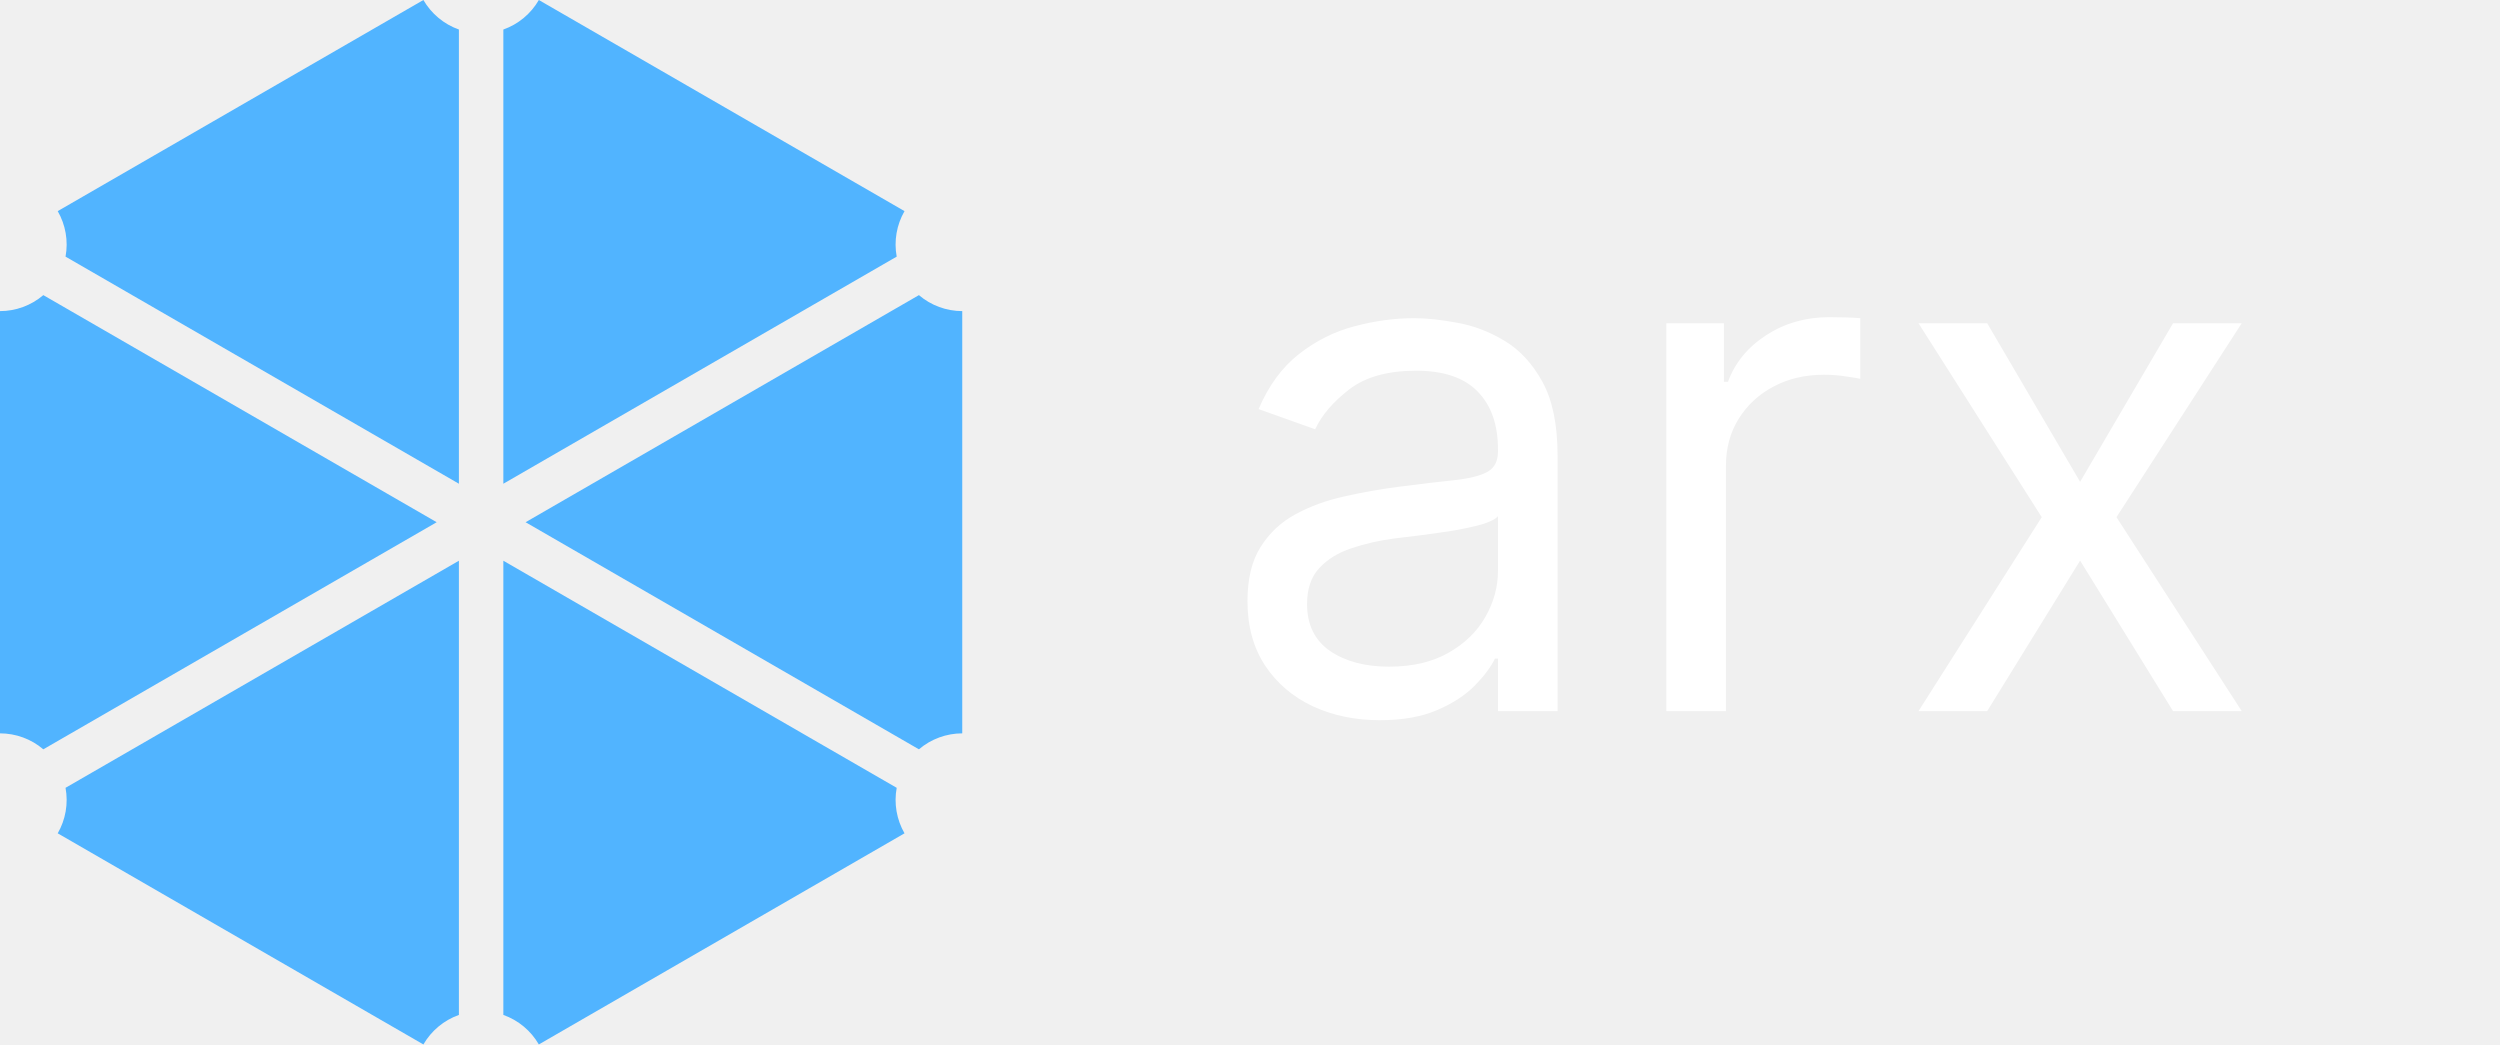
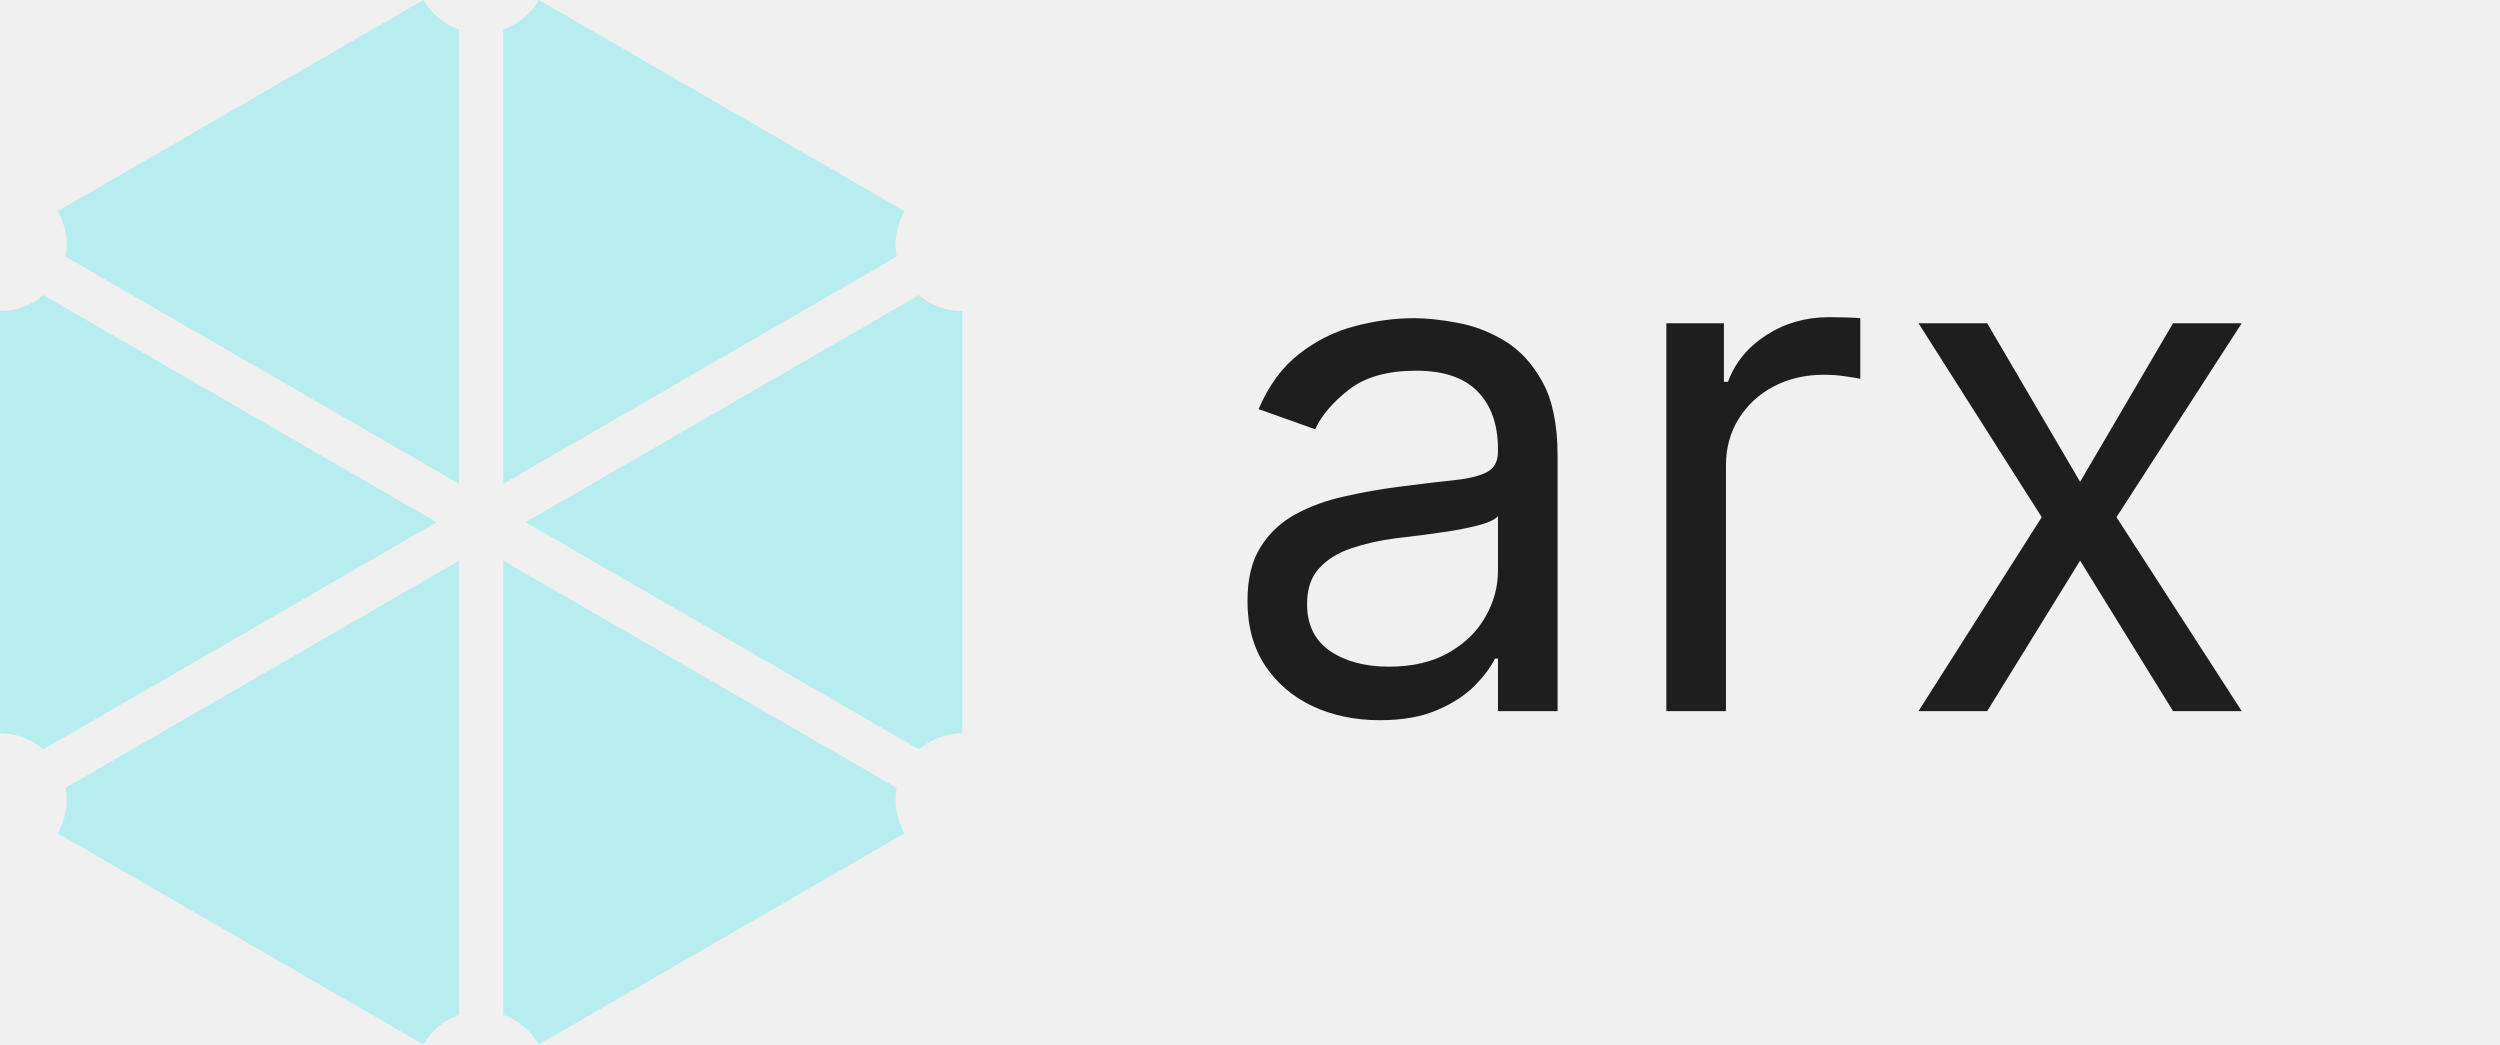
<svg xmlns="http://www.w3.org/2000/svg" width="225" height="94" viewBox="0 0 225 94" fill="none">
-   <path d="M124.182 64.818C121.97 64.818 119.962 64.401 118.159 63.568C116.356 62.72 114.924 61.5 113.864 59.909C112.803 58.303 112.273 56.364 112.273 54.091C112.273 52.091 112.667 50.47 113.455 49.227C114.242 47.97 115.295 46.985 116.614 46.273C117.932 45.561 119.386 45.03 120.977 44.682C122.583 44.318 124.197 44.03 125.818 43.818C127.939 43.545 129.659 43.341 130.977 43.205C132.311 43.053 133.28 42.803 133.886 42.455C134.508 42.106 134.818 41.5 134.818 40.636V40.455C134.818 38.212 134.205 36.47 132.977 35.227C131.765 33.985 129.924 33.364 127.455 33.364C124.894 33.364 122.886 33.924 121.432 35.045C119.977 36.167 118.955 37.364 118.364 38.636L113.273 36.818C114.182 34.697 115.394 33.045 116.909 31.864C118.439 30.667 120.106 29.833 121.909 29.364C123.727 28.879 125.515 28.636 127.273 28.636C128.394 28.636 129.682 28.773 131.136 29.046C132.606 29.303 134.023 29.841 135.386 30.659C136.765 31.477 137.909 32.712 138.818 34.364C139.727 36.015 140.182 38.227 140.182 41V64H134.818V59.273H134.545C134.182 60.03 133.576 60.841 132.727 61.705C131.879 62.568 130.75 63.303 129.341 63.909C127.932 64.515 126.212 64.818 124.182 64.818ZM125 60C127.121 60 128.909 59.583 130.364 58.75C131.833 57.917 132.939 56.841 133.682 55.523C134.439 54.205 134.818 52.818 134.818 51.364V46.455C134.591 46.727 134.091 46.977 133.318 47.205C132.561 47.417 131.682 47.606 130.682 47.773C129.697 47.924 128.735 48.061 127.795 48.182C126.871 48.288 126.121 48.379 125.545 48.455C124.152 48.636 122.848 48.932 121.636 49.341C120.439 49.735 119.47 50.333 118.727 51.136C118 51.924 117.636 53 117.636 54.364C117.636 56.227 118.326 57.636 119.705 58.591C121.098 59.53 122.864 60 125 60ZM149.972 64V29.091H155.153V34.364H155.517C156.153 32.636 157.305 31.235 158.972 30.159C160.638 29.083 162.517 28.546 164.608 28.546C165.002 28.546 165.494 28.553 166.085 28.568C166.676 28.583 167.123 28.606 167.426 28.636V34.091C167.244 34.045 166.828 33.977 166.176 33.886C165.54 33.78 164.866 33.727 164.153 33.727C162.456 33.727 160.941 34.083 159.608 34.795C158.29 35.492 157.244 36.462 156.472 37.705C155.714 38.932 155.335 40.333 155.335 41.909V64H149.972ZM178.847 29.091L187.21 43.364L195.574 29.091H201.756L190.483 46.545L201.756 64H195.574L187.21 50.455L178.847 64H172.665L183.756 46.545L172.665 29.091H178.847Z" fill="white" />
-   <path d="M41.301 91.344C39.946 91.823 38.815 92.774 38.105 94.001L5.195 75C5.903 73.772 6.161 72.317 5.898 70.903L41.301 50.465V91.344ZM80.703 70.904C80.441 72.317 80.699 73.771 81.406 74.999L48.496 94C47.786 92.774 46.656 91.822 45.301 91.343V50.465L80.703 70.904ZM39.301 47L3.898 67.439C2.806 66.506 1.417 66.003 0 66.002V28C1.417 27.999 2.806 27.495 3.898 26.561L39.301 47ZM82.703 26.561C83.796 27.496 85.185 27.999 86.603 28V66.002C85.185 66.003 83.796 66.506 82.703 67.439L47.302 47L82.703 26.561ZM38.105 0C38.815 1.227 39.946 2.178 41.301 2.657V43.536L5.898 23.097C6.161 21.683 5.902 20.229 5.194 19.001L38.105 0ZM81.406 19.001C80.699 20.229 80.441 21.683 80.703 23.096L45.301 43.536V2.658C46.656 2.179 47.786 1.228 48.496 0.001L81.406 19.001Z" fill="#51B4FF" />
+   <path d="M124.182 64.818C121.97 64.818 119.962 64.401 118.159 63.568C116.356 62.72 114.924 61.5 113.864 59.909C112.803 58.303 112.273 56.364 112.273 54.091C112.273 52.091 112.667 50.47 113.455 49.227C114.242 47.97 115.295 46.985 116.614 46.273C117.932 45.561 119.386 45.03 120.977 44.682C122.583 44.318 124.197 44.03 125.818 43.818C127.939 43.545 129.659 43.341 130.977 43.205C132.311 43.053 133.28 42.803 133.886 42.455C134.508 42.106 134.818 41.5 134.818 40.636V40.455C134.818 38.212 134.205 36.47 132.977 35.227C131.765 33.985 129.924 33.364 127.455 33.364C124.894 33.364 122.886 33.924 121.432 35.045C119.977 36.167 118.955 37.364 118.364 38.636L113.273 36.818C114.182 34.697 115.394 33.045 116.909 31.864C118.439 30.667 120.106 29.833 121.909 29.364C123.727 28.879 125.515 28.636 127.273 28.636C128.394 28.636 129.682 28.773 131.136 29.046C132.606 29.303 134.023 29.841 135.386 30.659C136.765 31.477 137.909 32.712 138.818 34.364C139.727 36.015 140.182 38.227 140.182 41V64H134.818V59.273H134.545C134.182 60.03 133.576 60.841 132.727 61.705C131.879 62.568 130.75 63.303 129.341 63.909C127.932 64.515 126.212 64.818 124.182 64.818ZM125 60C127.121 60 128.909 59.583 130.364 58.75C131.833 57.917 132.939 56.841 133.682 55.523C134.439 54.205 134.818 52.818 134.818 51.364V46.455C134.591 46.727 134.091 46.977 133.318 47.205C132.561 47.417 131.682 47.606 130.682 47.773C129.697 47.924 128.735 48.061 127.795 48.182C126.871 48.288 126.121 48.379 125.545 48.455C124.152 48.636 122.848 48.932 121.636 49.341C120.439 49.735 119.47 50.333 118.727 51.136C118 51.924 117.636 53 117.636 54.364C117.636 56.227 118.326 57.636 119.705 58.591C121.098 59.53 122.864 60 125 60ZM149.972 64V29.091H155.153V34.364H155.517C156.153 32.636 157.305 31.235 158.972 30.159C160.638 29.083 162.517 28.546 164.608 28.546C165.002 28.546 165.494 28.553 166.085 28.568C166.676 28.583 167.123 28.606 167.426 28.636V34.091C167.244 34.045 166.828 33.977 166.176 33.886C165.54 33.78 164.866 33.727 164.153 33.727C162.456 33.727 160.941 34.083 159.608 34.795C158.29 35.492 157.244 36.462 156.472 37.705C155.714 38.932 155.335 40.333 155.335 41.909V64H149.972ZM178.847 29.091L187.21 43.364L195.574 29.091H201.756L190.483 46.545L201.756 64H195.574L187.21 50.455L178.847 64H172.665L183.756 46.545L172.665 29.091H178.847Z" fill="#1E1E1E" />
+   <path d="M41.301 91.344C39.946 91.823 38.815 92.774 38.105 94.001L5.195 75C5.903 73.772 6.161 72.317 5.898 70.903L41.301 50.465V91.344ZM80.703 70.904C80.441 72.317 80.699 73.771 81.406 74.999L48.496 94C47.786 92.774 46.656 91.822 45.301 91.343V50.465L80.703 70.904ZM39.301 47L3.898 67.439C2.806 66.506 1.417 66.003 0 66.002V28C1.417 27.999 2.806 27.495 3.898 26.561L39.301 47ZM82.703 26.561C83.796 27.496 85.185 27.999 86.603 28V66.002C85.185 66.003 83.796 66.506 82.703 67.439L47.302 47L82.703 26.561ZM38.105 0C38.815 1.227 39.946 2.178 41.301 2.657V43.536L5.898 23.097C6.161 21.683 5.902 20.229 5.194 19.001L38.105 0ZM81.406 19.001C80.699 20.229 80.441 21.683 80.703 23.096L45.301 43.536V2.658C46.656 2.179 47.786 1.228 48.496 0.001L81.406 19.001Z" fill="#B7EDEE" />
</svg>
